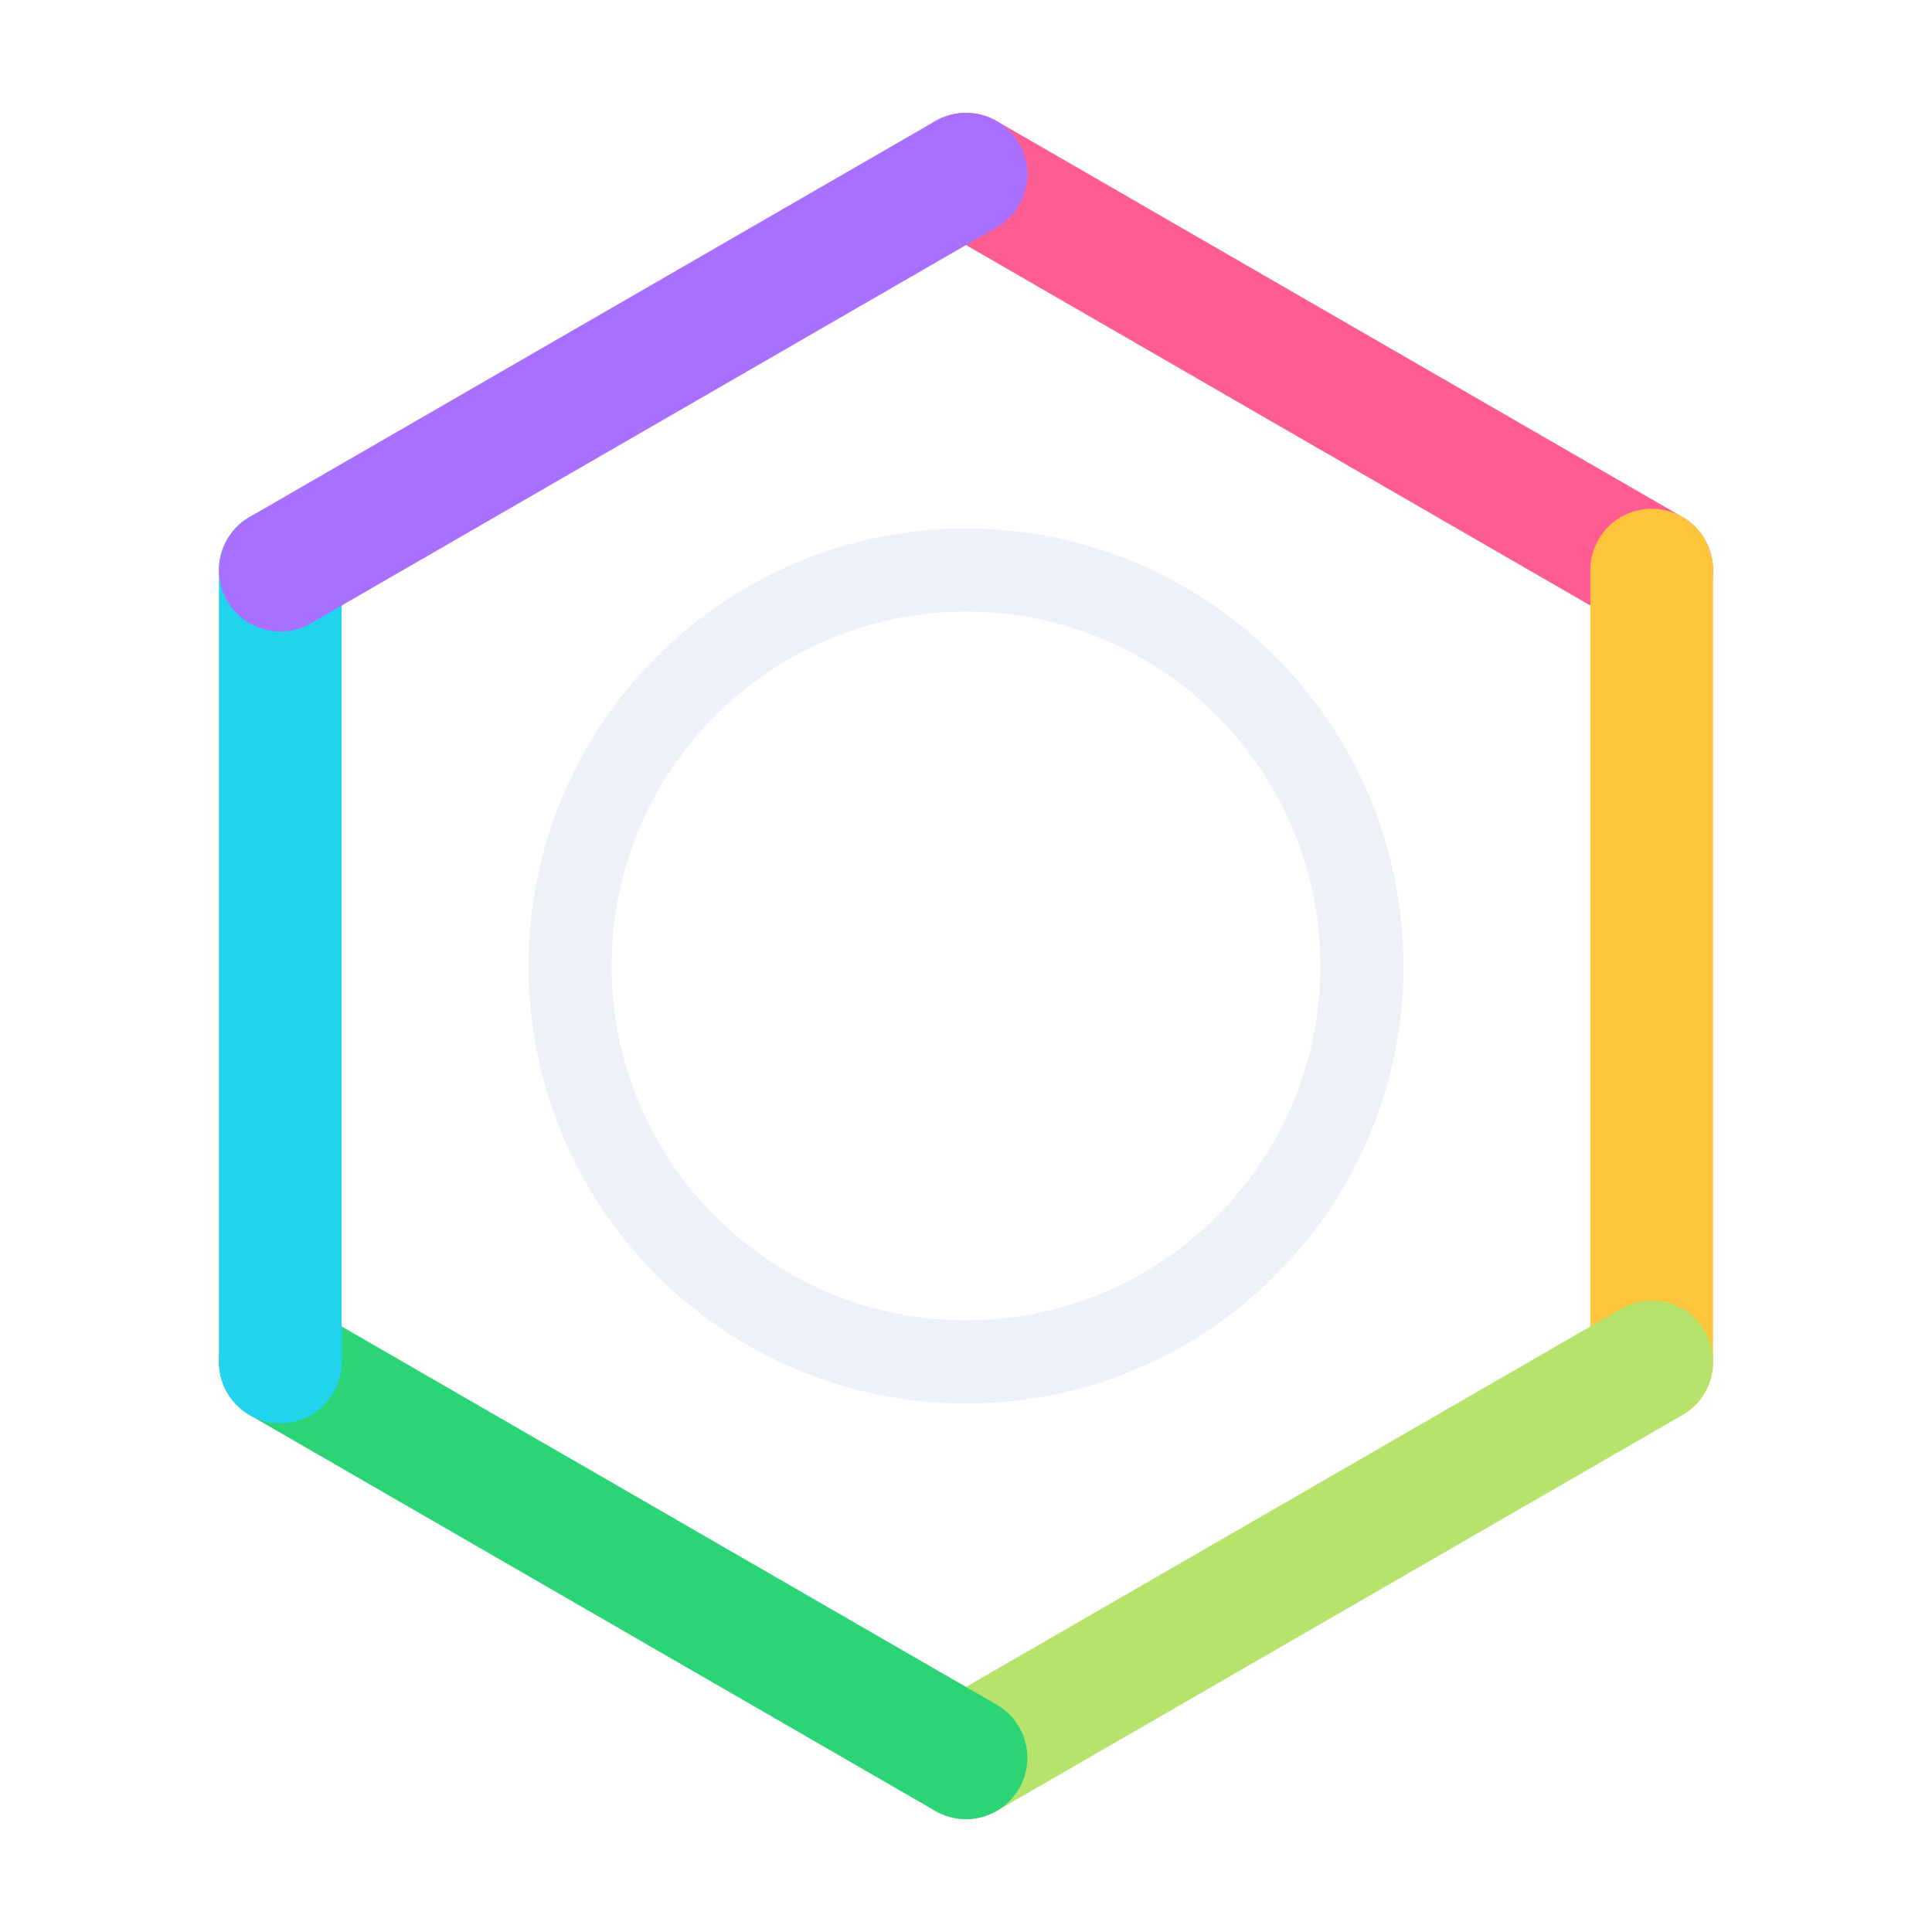
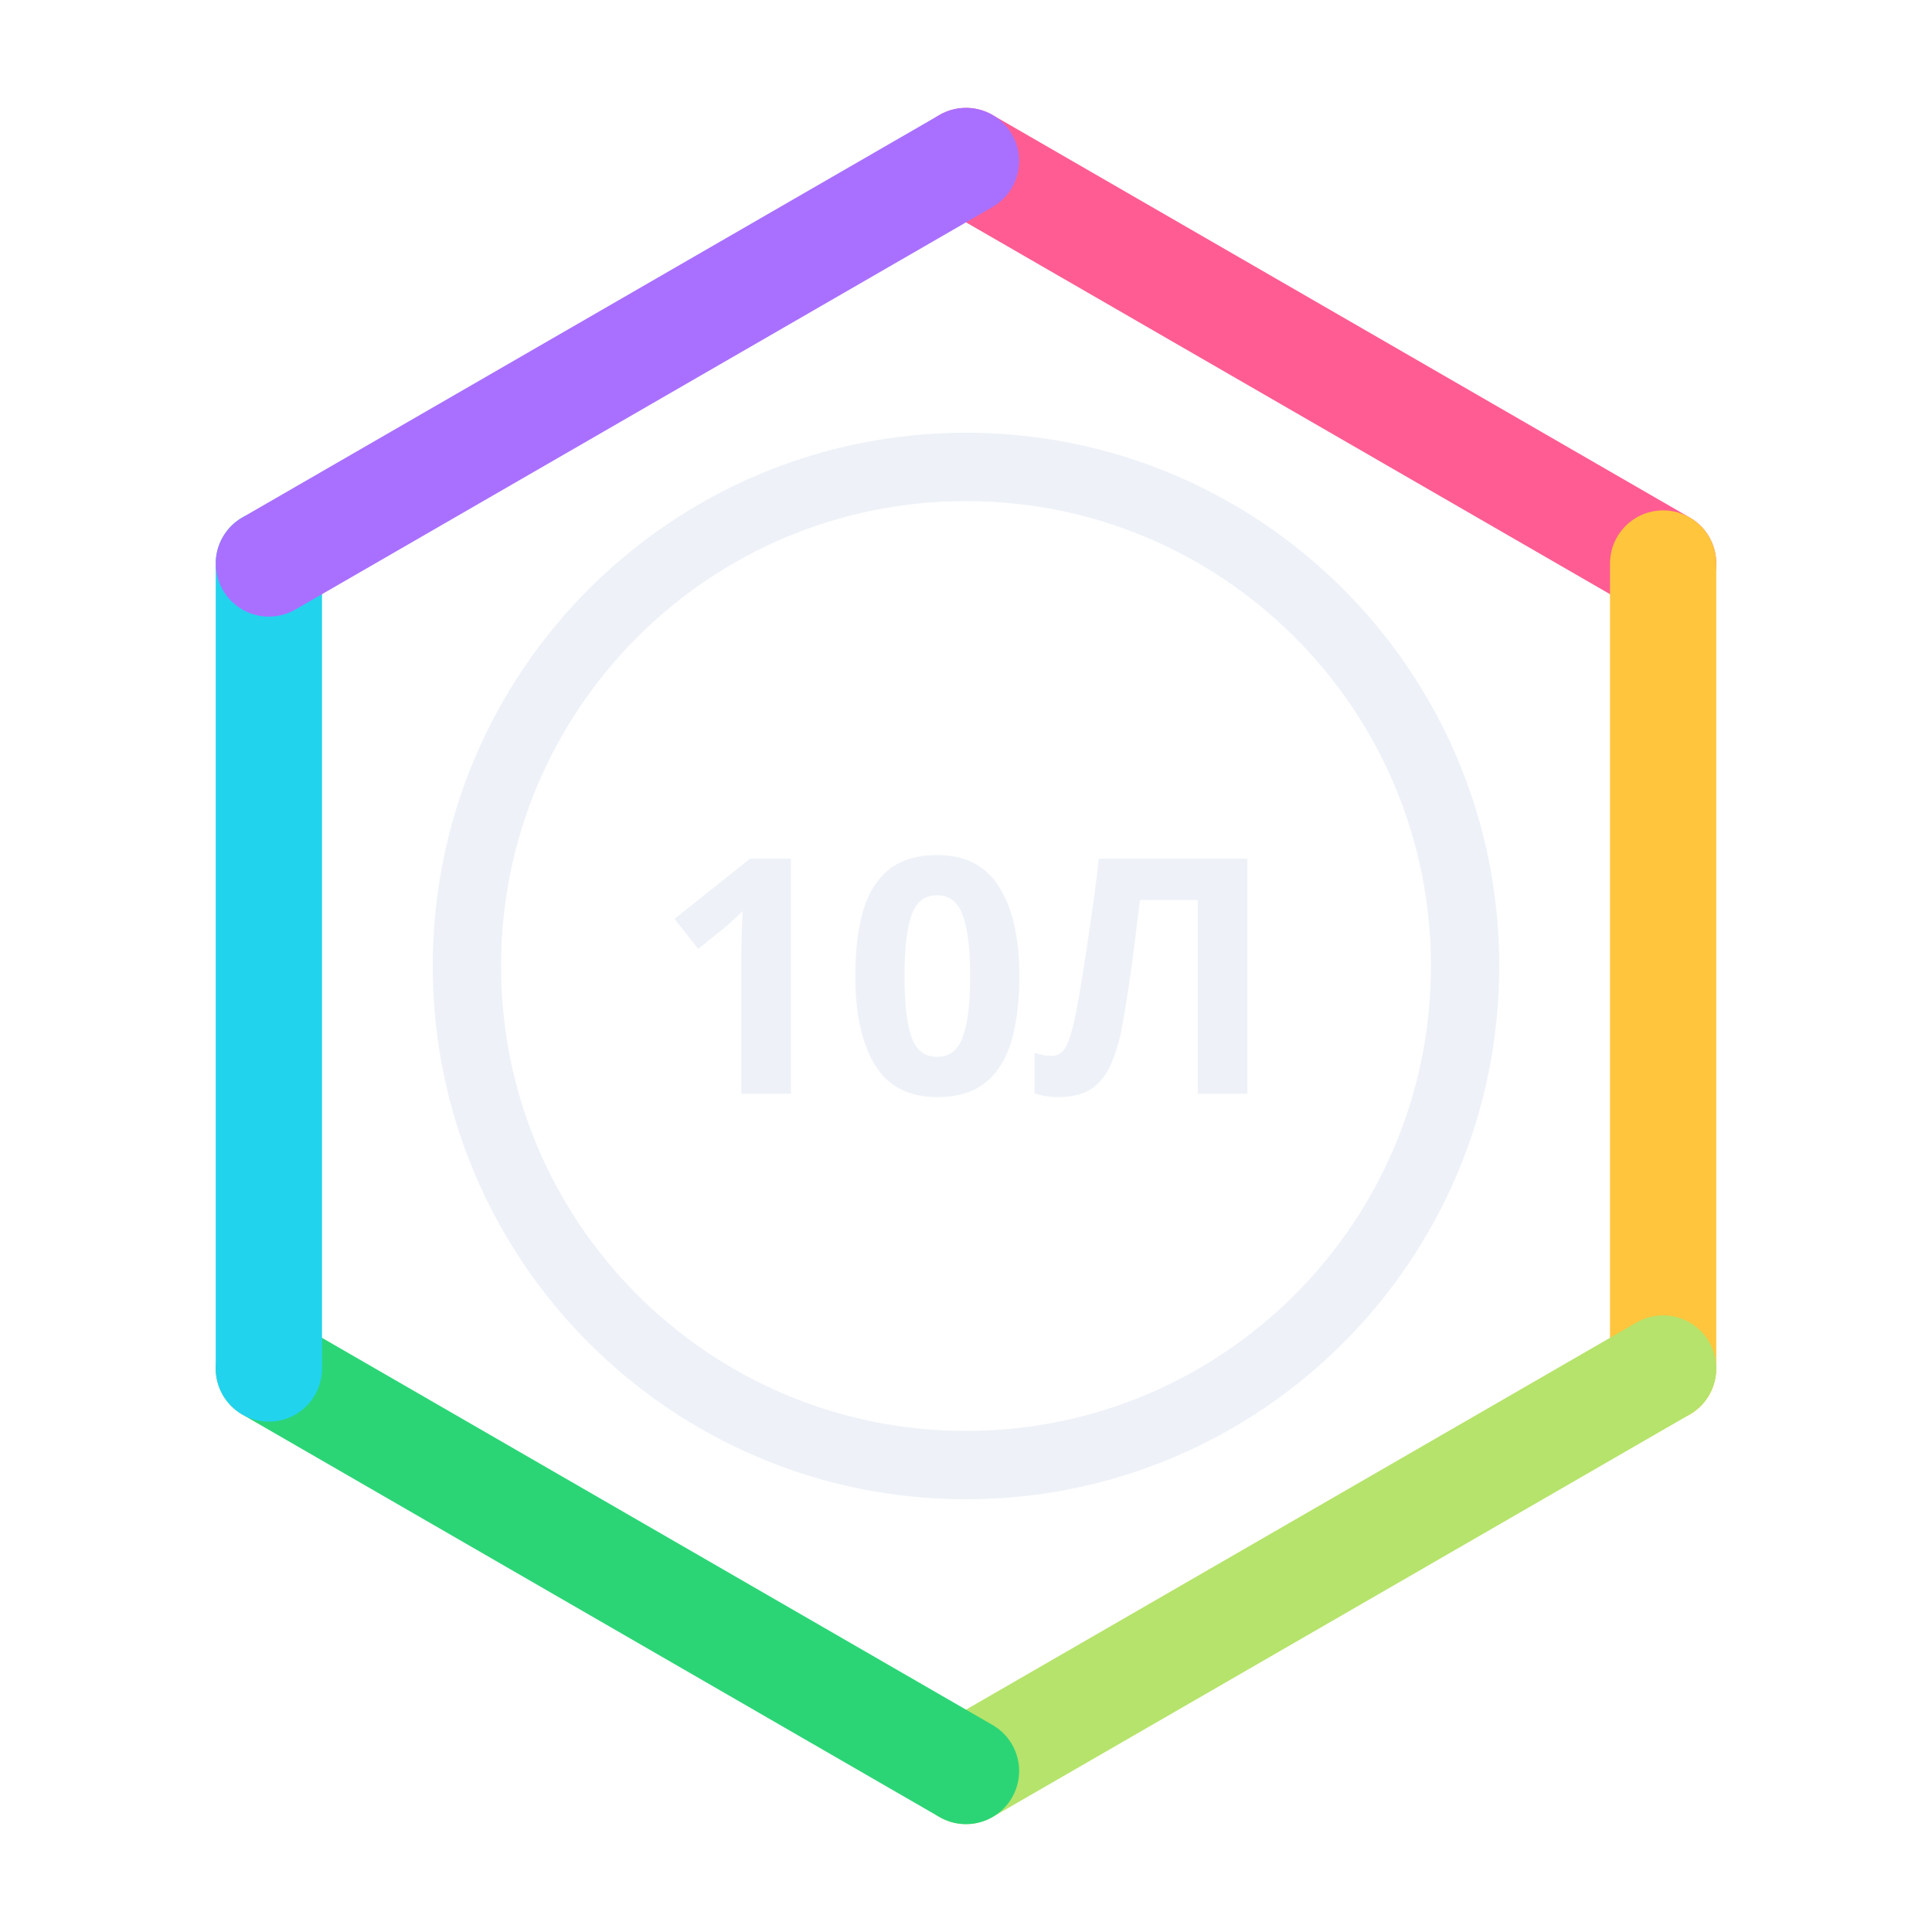
- <svg xmlns="http://www.w3.org/2000/svg" viewBox="0 0 146.40 146.40" width="146" height="146" role="img" aria-label="10-Л">
-   <g stroke-linecap="round" stroke-width="9.30" fill="none">
-     <path d="M73.20 13.20 L125.16 43.20" stroke="#FF5C93" />
-     <path d="M125.16 43.20 L125.16 103.20" stroke="#FFC53D" />
-     <path d="M125.16 103.20 L73.20 133.20" stroke="#B6E36B" />
-     <path d="M73.20 133.20 L21.24 103.20" stroke="#2BD576" />
-     <path d="M21.24 103.20 L21.24 43.20" stroke="#22D3EE" />
-     <path d="M21.24 43.20 L73.20 13.20" stroke="#A970FF" />
+ <svg xmlns="http://www.w3.org/2000/svg" viewBox="0 0 144.00 144.00" width="144" height="144" role="img" aria-label="10-Л, химический класс">
+   <g fill="none" stroke-linecap="round" stroke-width="7.92">
+     <path d="M72.00 12.00 L123.96 42.00" stroke="#FF5C93" />
+     <path d="M123.96 42.00 L123.96 102.00" stroke="#FFC53D" />
+     <path d="M123.96 102.00 L72.00 132.00" stroke="#B6E36B" />
+     <path d="M72.00 132.00 L20.04 102.00" stroke="#2BD576" />
+     <path d="M20.04 102.00 L20.04 42.00" stroke="#22D3EE" />
+     <path d="M20.04 42.00 L72.00 12.00" stroke="#A970FF" />
  </g>
-   <circle cx="73.20" cy="73.20" r="30.00" fill="none" stroke="#EEF2F8" stroke-width="6.30" />
+   <circle cx="72.00" cy="72.00" r="37.20" fill="none" stroke="#EEF2F8" stroke-width="5.10" />
+   <text x="72.00" y="72.00" text-anchor="middle" dominant-baseline="central" font-family="Unbounded, system-ui, sans-serif" font-weight="800" font-size="24.55" fill="#EEF2F8">10Л</text>
</svg>
